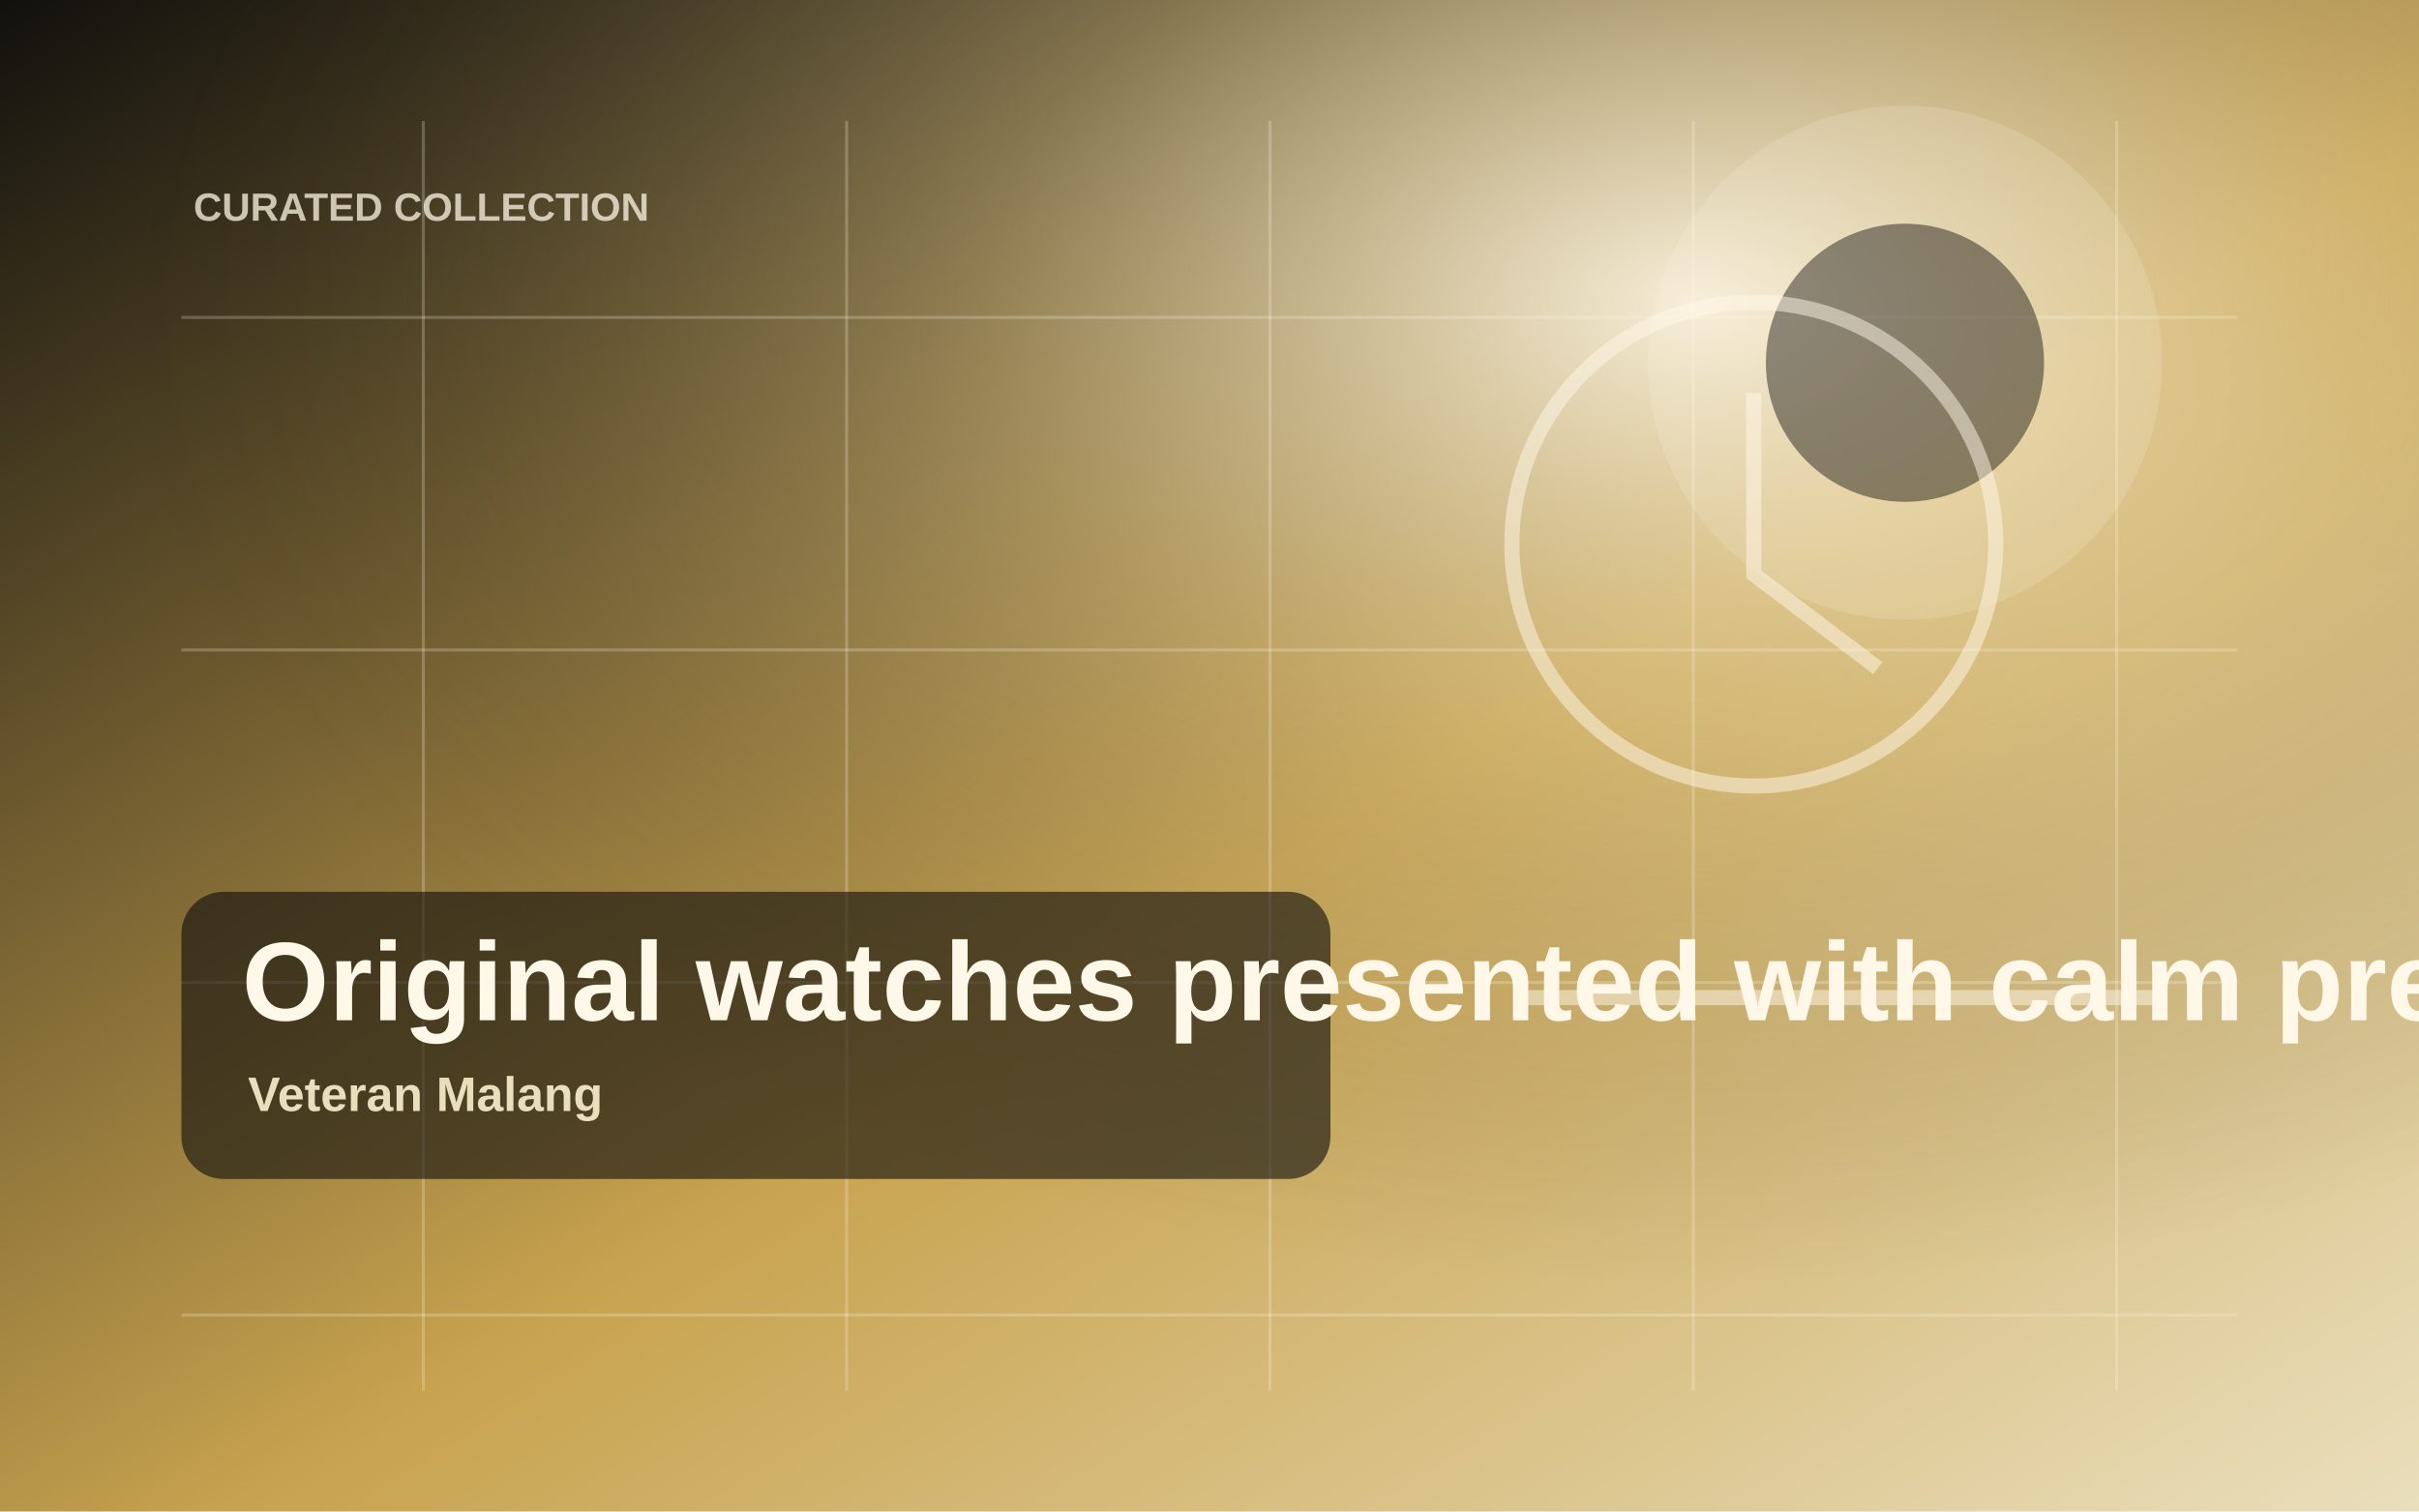
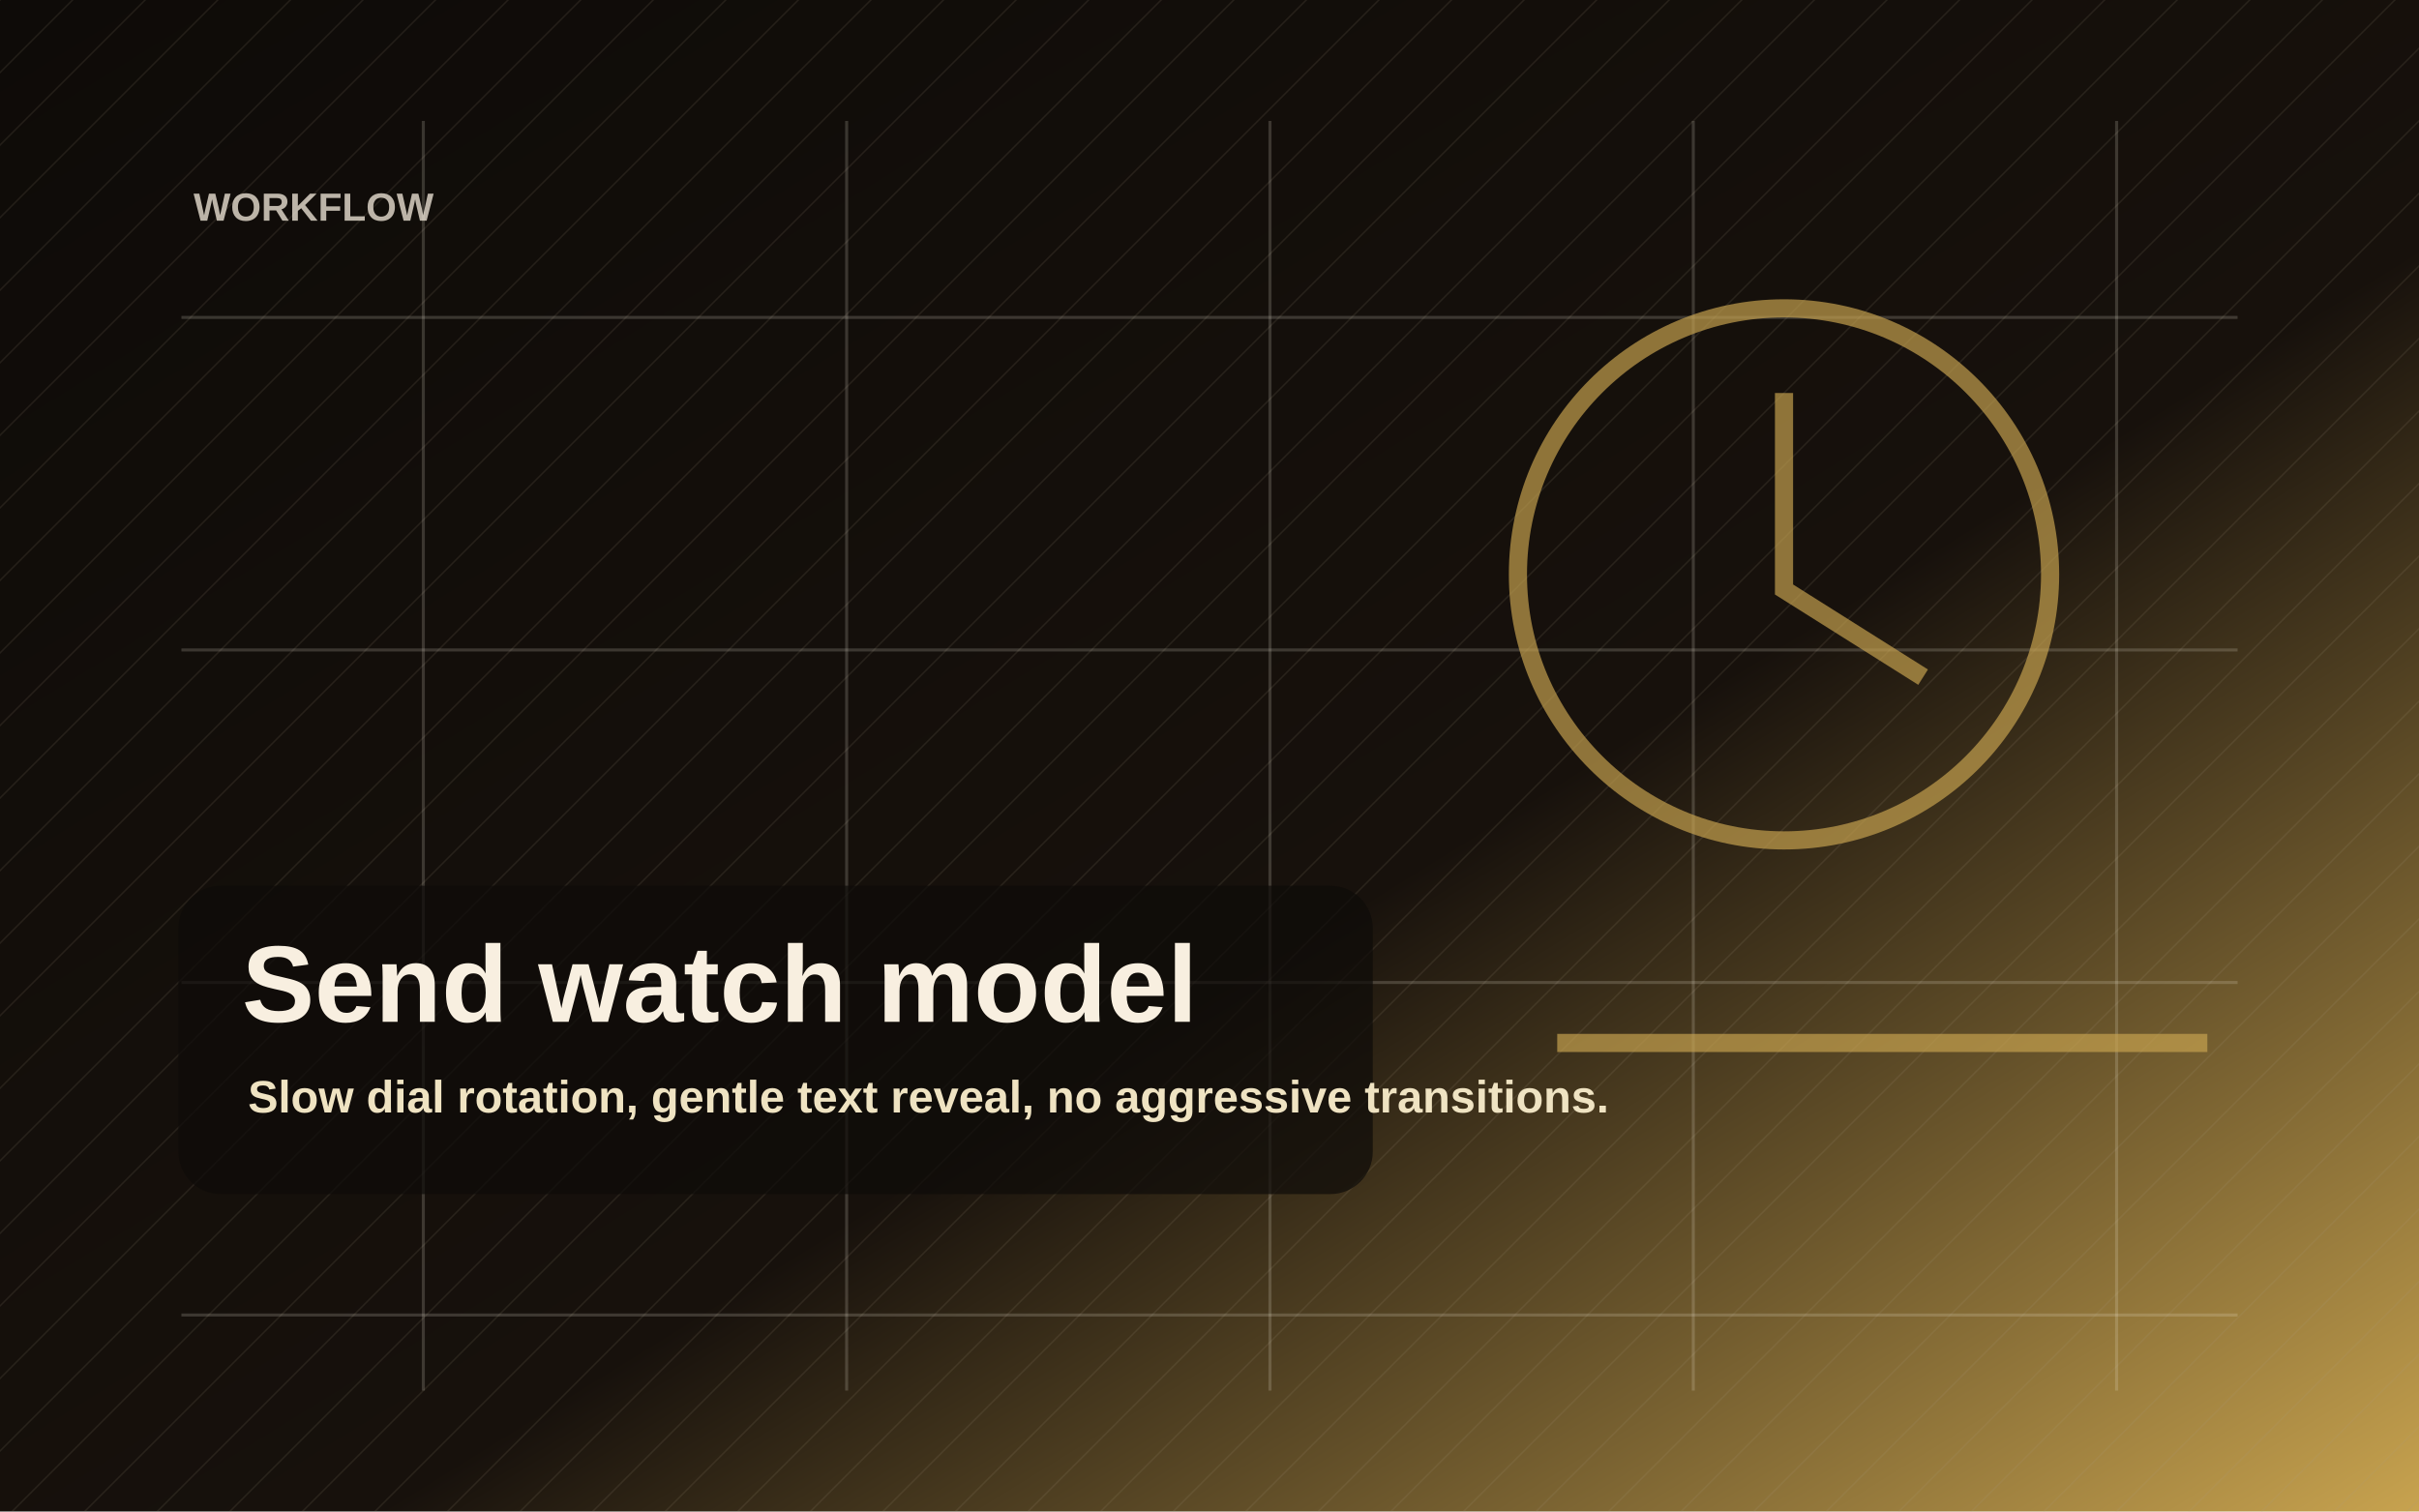
- <svg xmlns="http://www.w3.org/2000/svg" width="1600" height="1000" viewBox="0 0 1600 1000" role="img" aria-label="Original watches presented with calm premium pacing.">
+ <svg xmlns="http://www.w3.org/2000/svg" width="1600" height="1000" viewBox="0 0 1600 1000" role="img" aria-label="Send watch model">
  <defs>
    <linearGradient id="bg" x1="0" x2="1" y1="0" y2="1">
-       <stop offset="0" stop-color="#11100d" />
-       <stop offset="0.55" stop-color="#c8a34f" />
-       <stop offset="1" stop-color="#eadfbd" />
+       <stop offset="0" stop-color="#0e0b08" />
+       <stop offset=".58" stop-color="#17110c" />
+       <stop offset="1" stop-color="#c8a34f" />
    </linearGradient>
-     <radialGradient id="glow" cx="70%" cy="20%" r="65%">
-       <stop offset="0" stop-color="#fff8e8" stop-opacity=".9" />
-       <stop offset=".45" stop-color="#eadfbd" stop-opacity=".25" />
-       <stop offset="1" stop-color="#11100d" stop-opacity="0" />
-     </radialGradient>
+     <pattern id="grain" width="48" height="48" patternUnits="userSpaceOnUse">
+       <path d="M0 48L48 0M-12 12L12-12M36 60L60 36" stroke="#aa9a83" stroke-opacity=".13" />
+     </pattern>
  </defs>
  <rect width="1600" height="1000" fill="url(#bg)" />
-   <rect width="1600" height="1000" fill="url(#glow)" />
-   <g fill="none" stroke="#fff8e8" stroke-opacity=".24" stroke-width="2">
-     <path d="M120 210 H1480 M120 430 H1480 M120 650 H1480 M120 870 H1480" />
-     <path d="M280 80 V920 M560 80 V920 M840 80 V920 M1120 80 V920 M1400 80 V920" />
+   <rect width="1600" height="1000" fill="url(#grain)" />
+   <g fill="none" stroke="#f8efe0" stroke-opacity=".18" stroke-width="2">
+     <path d="M120 210H1480M120 430H1480M120 650H1480M120 870H1480" />
+     <path d="M280 80V920M560 80V920M840 80V920M1120 80V920M1400 80V920" />
  </g>
-   <circle cx="1260" cy="240" r="170" fill="#fff8e8" opacity=".16" />
-   <circle cx="1260" cy="240" r="92" fill="#11100d" opacity=".45" />
-   <g fill="none" stroke="#fff8e8" stroke-width="10" opacity=".5">
-     <circle cx="1160" cy="360" r="160" />
-     <path d="M1160 260v120l82 62" />
-     <path d="M1010 660h420" />
+   <g fill="none" stroke="#c8a34f" stroke-width="12" opacity=".68">
+     <circle cx="1180" cy="380" r="176" />
+     <path d="M1180 260v130l92 58" />
+     <path d="M1030 690h430" />
  </g>
-   <rect x="120" y="590" width="760" height="190" rx="28" fill="#11100d" opacity=".62" />
-   <text x="160" y="675" font-family="Arial, Helvetica, sans-serif" font-size="74" font-weight="900" fill="#fff8e8">Original watches presented with calm premium pacing.</text>
-   <text x="164" y="735" font-family="Arial, Helvetica, sans-serif" font-size="32" font-weight="700" fill="#eadfbd">Veteran Malang</text>
-   <text x="128" y="146" font-family="Arial, Helvetica, sans-serif" font-size="26" font-weight="800" fill="#fff8e8" opacity=".74">CURATED COLLECTION</text>
+   <rect x="118" y="586" width="790" height="204" rx="28" fill="#0e0b08" opacity=".72" />
+   <text x="160" y="676" font-family="Arial, Helvetica, sans-serif" font-size="72" font-weight="900" fill="#f8efe0">Send watch model</text>
+   <text x="164" y="736" font-family="Arial, Helvetica, sans-serif" font-size="30" font-weight="700" fill="#efe3c2">Slow dial rotation, gentle text reveal, no aggressive transitions.</text>
+   <text x="128" y="146" font-family="Arial, Helvetica, sans-serif" font-size="26" font-weight="800" fill="#f8efe0" opacity=".74">WORKFLOW</text>
</svg>
